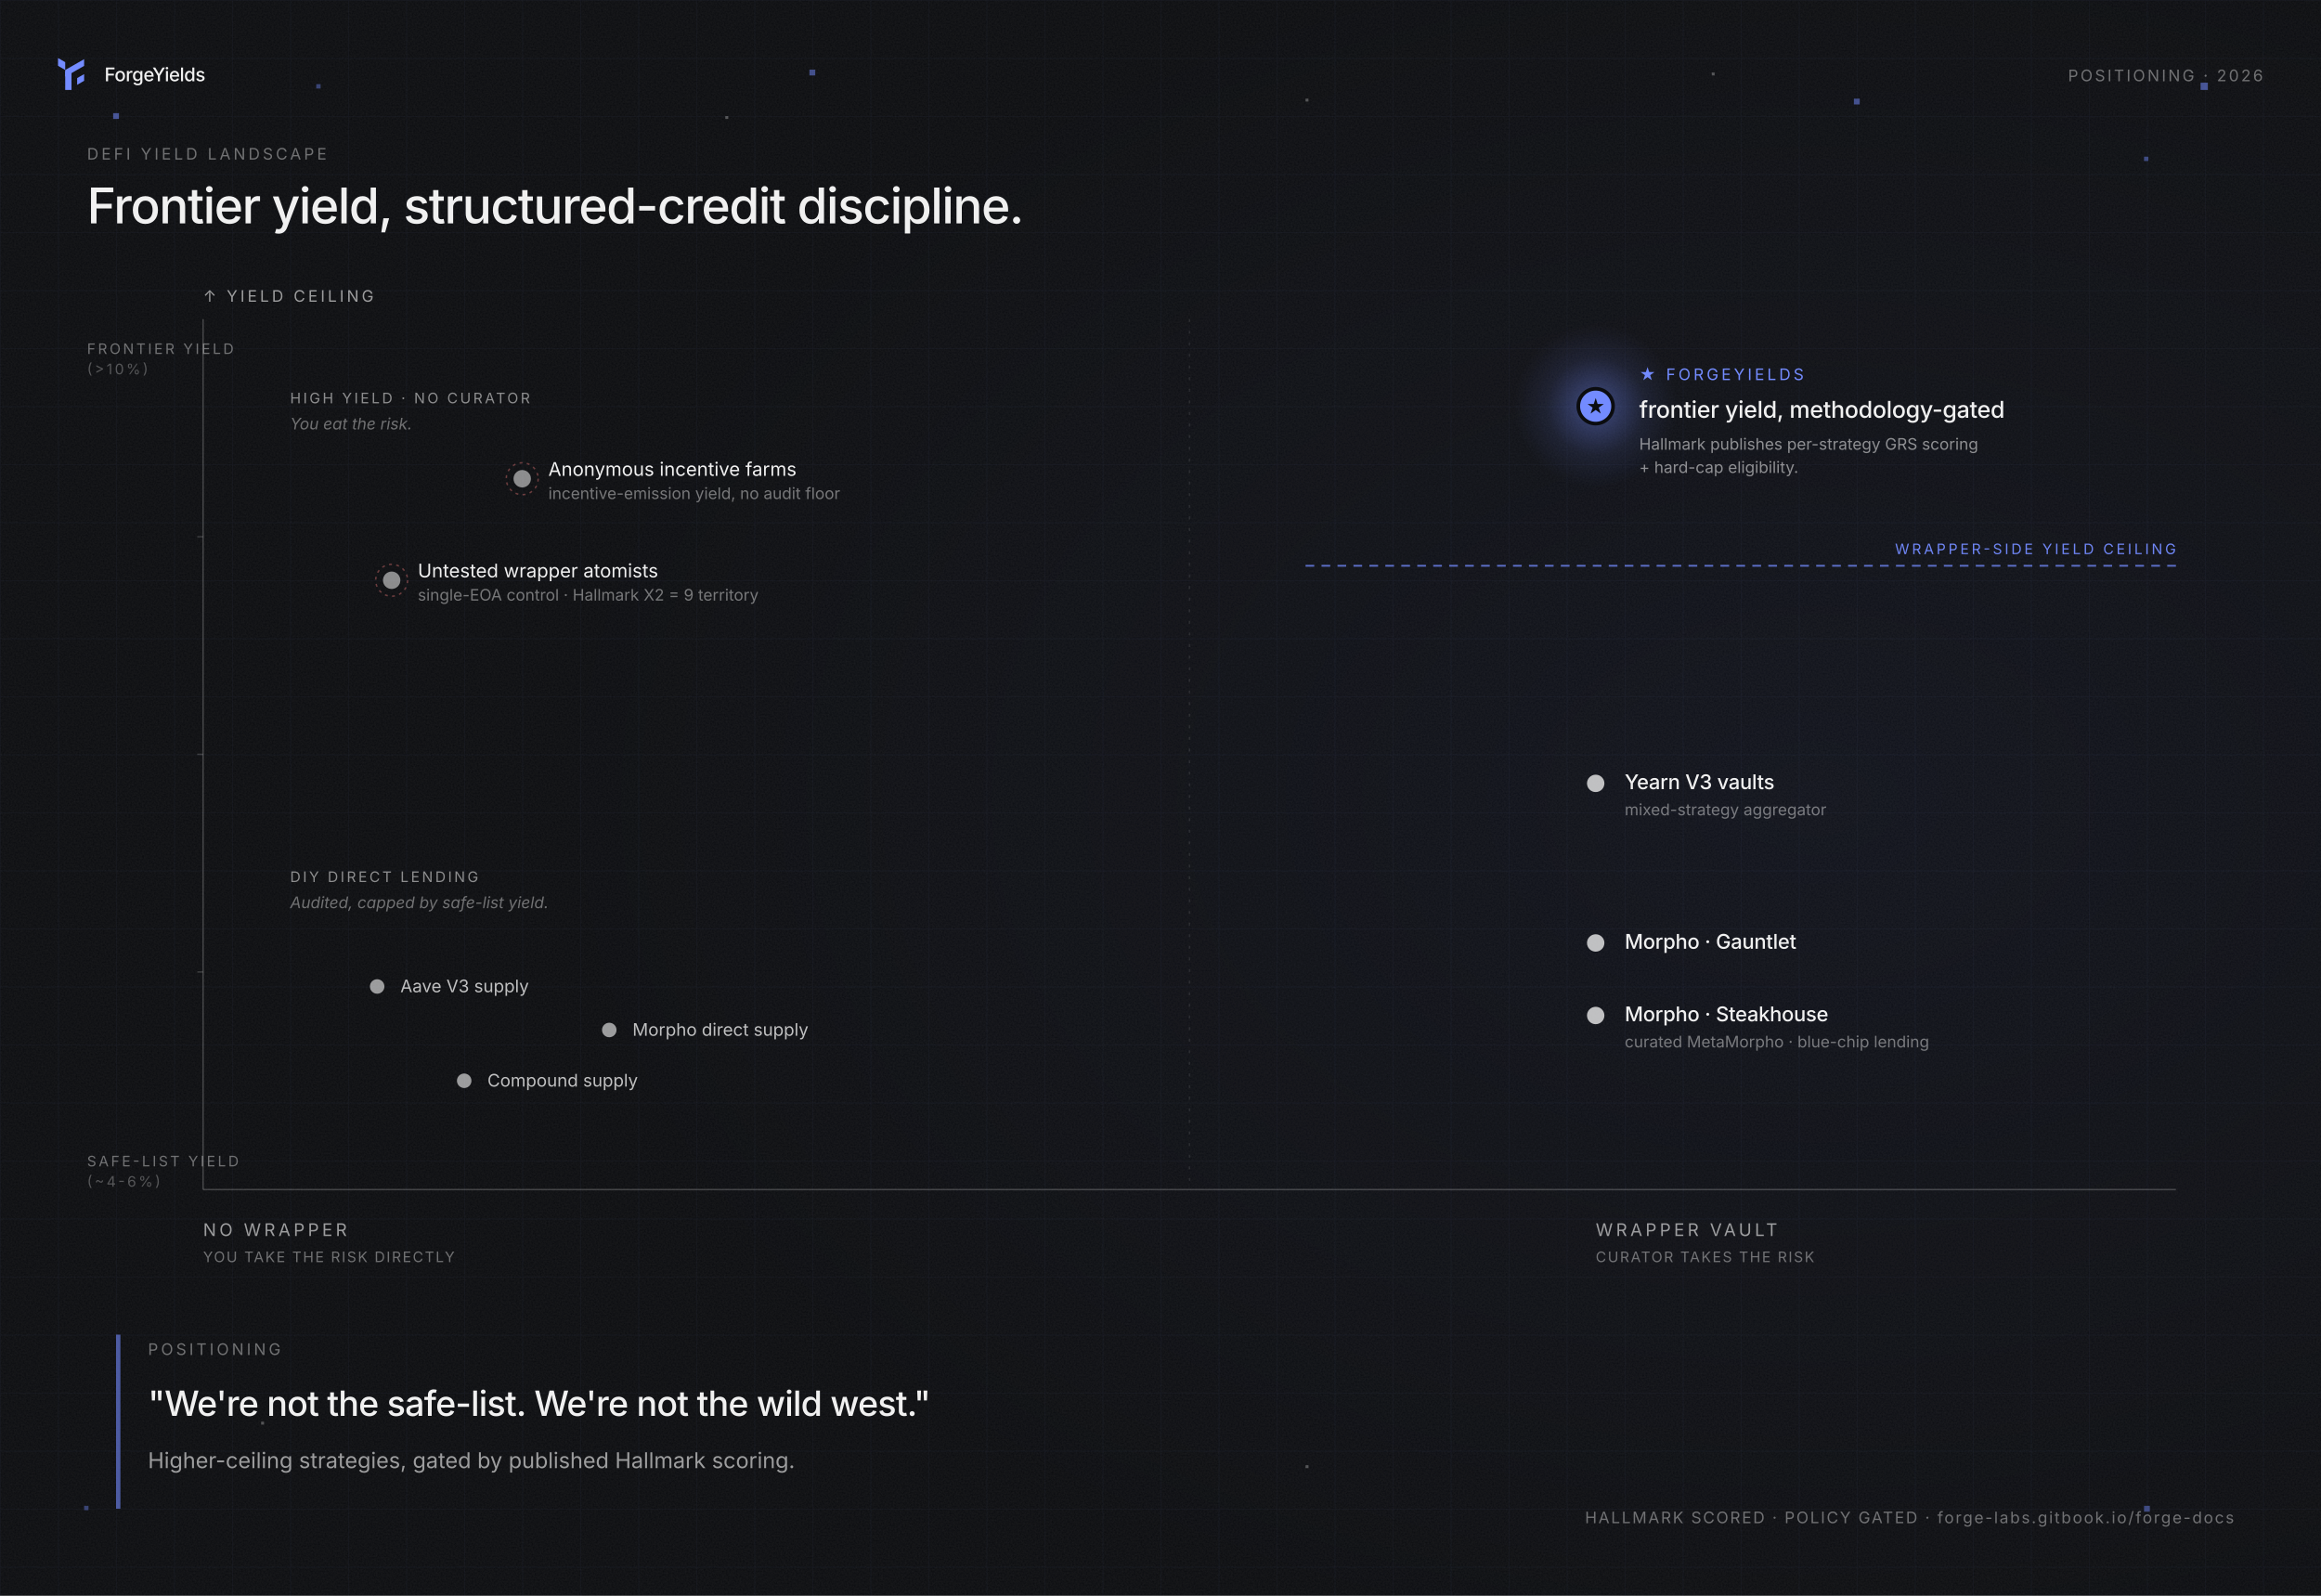
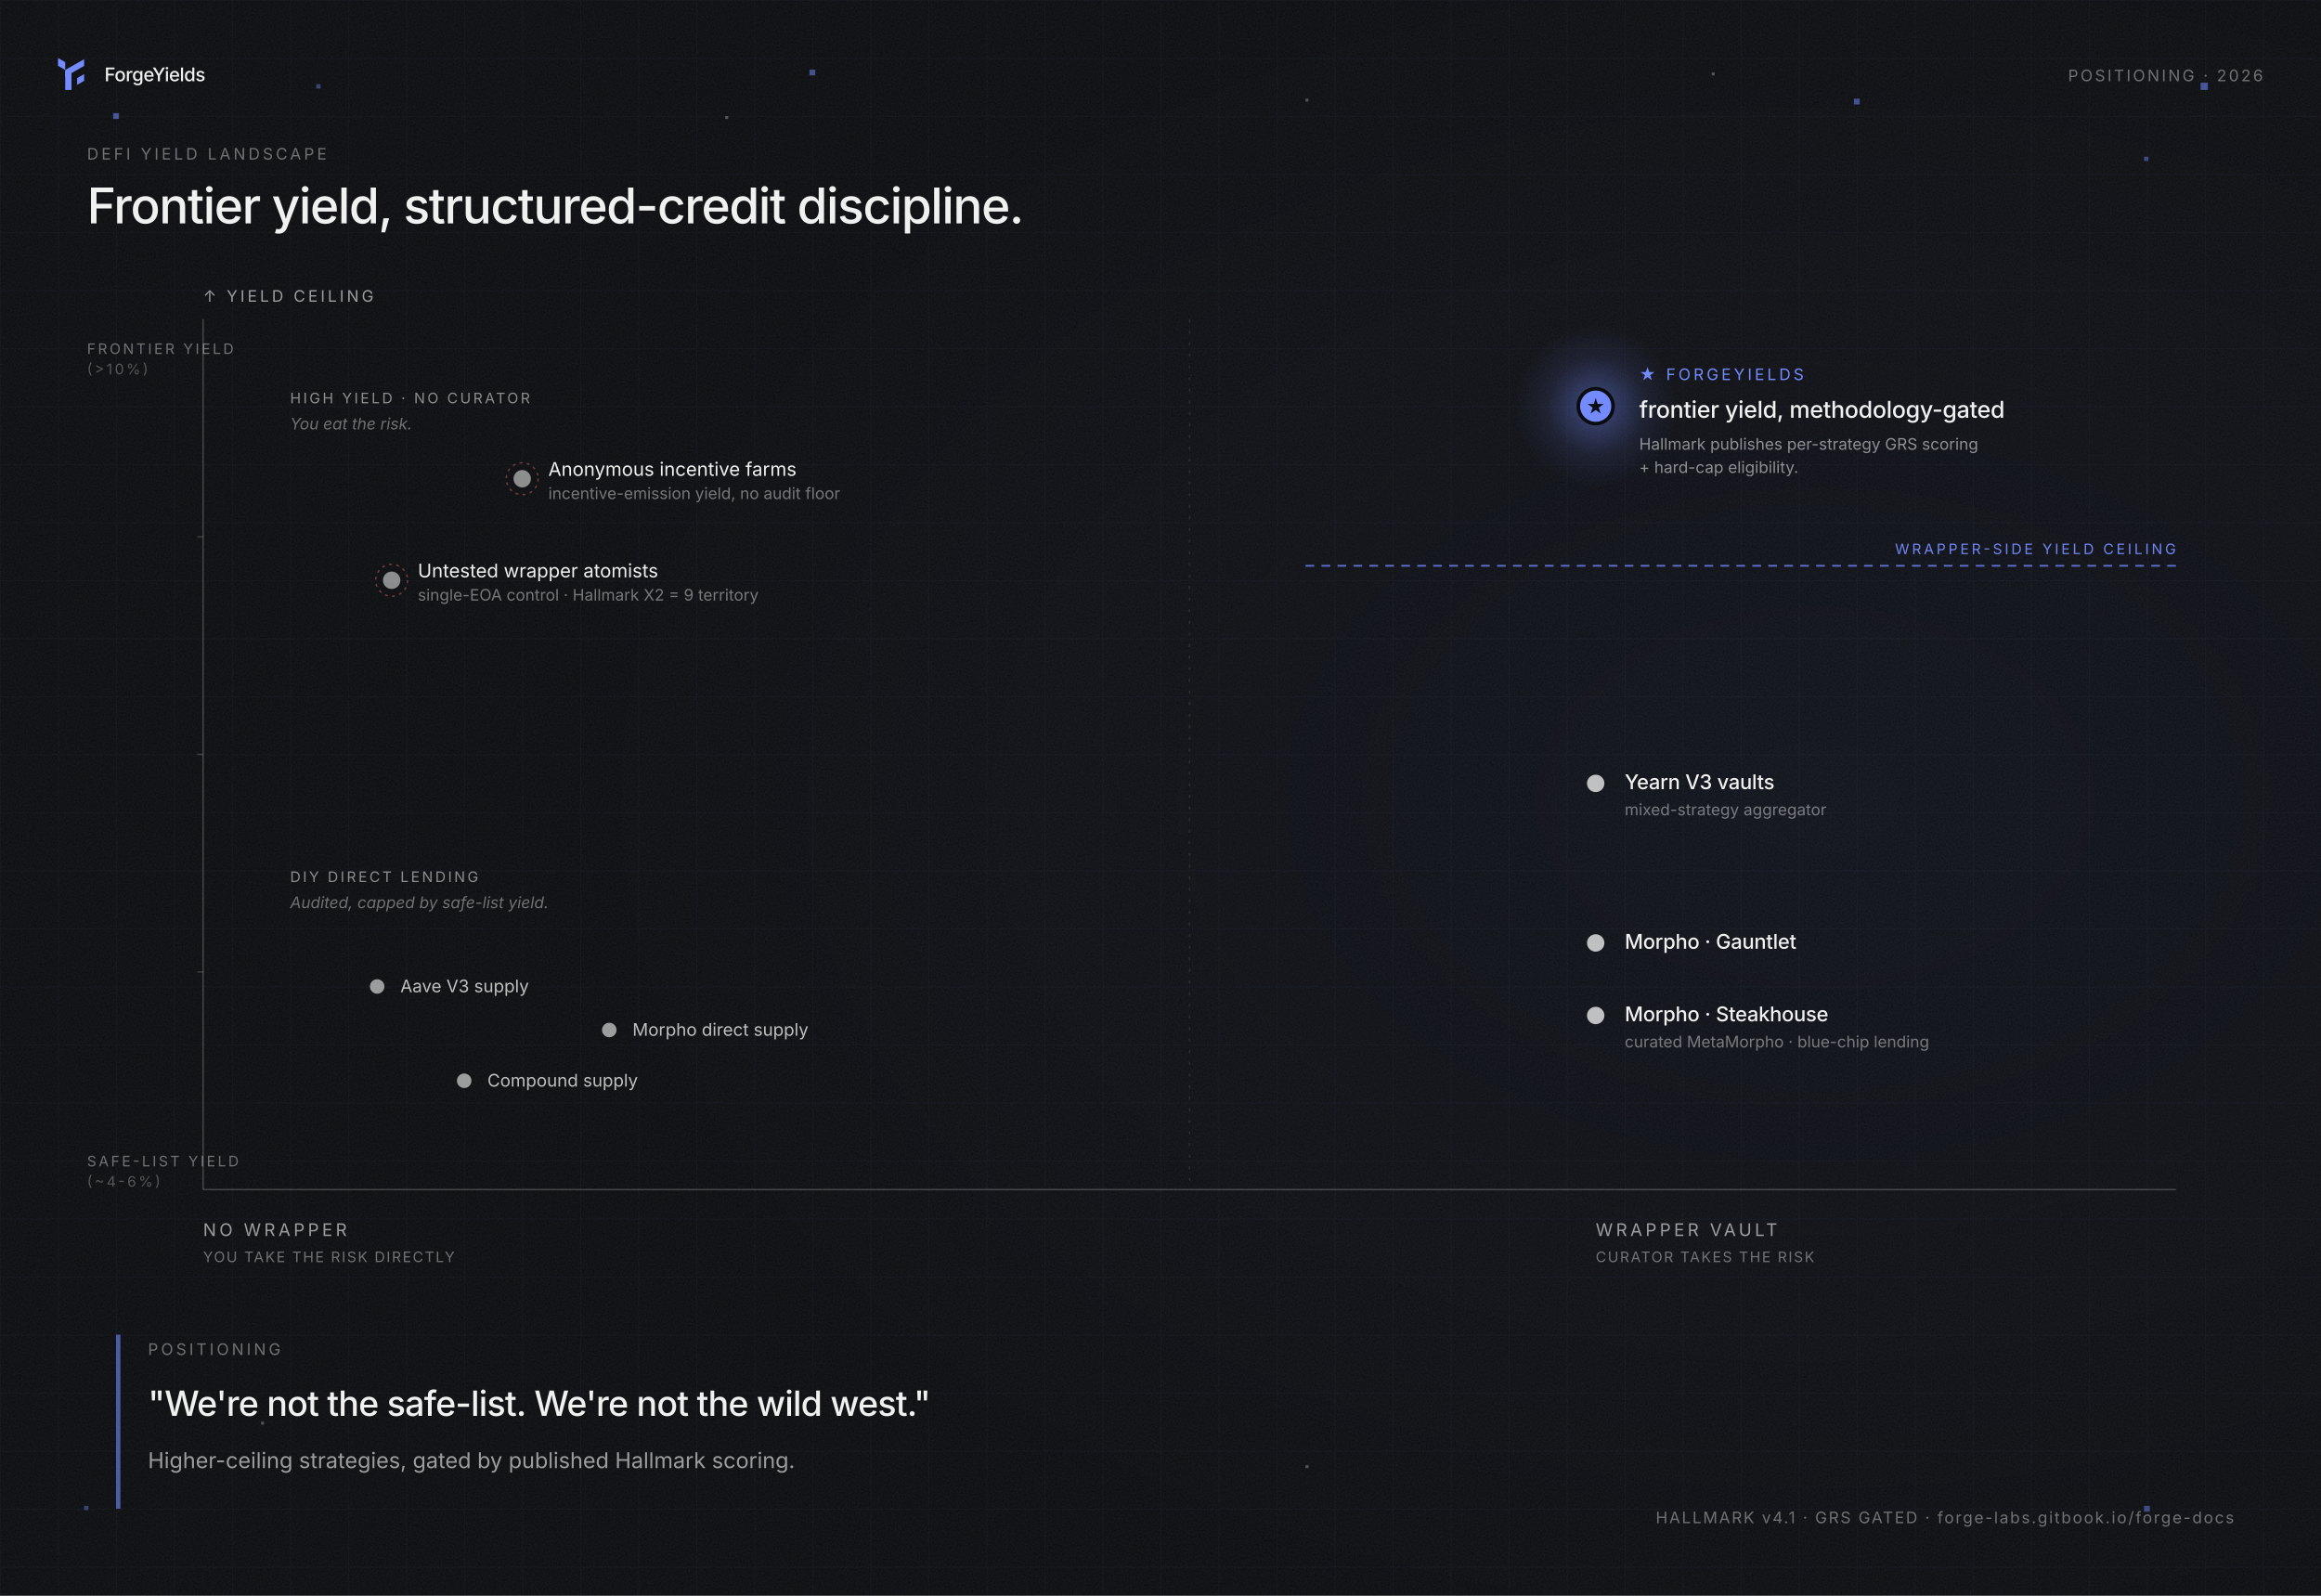
<svg xmlns="http://www.w3.org/2000/svg" width="1600" height="1100" viewBox="0 0 1600 1100">
  <defs>
    <pattern id="grid" x="0" y="0" width="40" height="40" patternUnits="userSpaceOnUse">
      <path d="M 40 0 L 0 0 0 40" fill="none" stroke="rgba(115,139,255,0.05)" stroke-width="1" />
    </pattern>
    <radialGradient id="rightWash" cx="78%" cy="50%" r="55%">
      <stop offset="0%" stop-color="rgba(115,139,255,0.05)" />
      <stop offset="100%" stop-color="rgba(115,139,255,0)" />
    </radialGradient>
    <radialGradient id="fyHalo" cx="50%" cy="50%" r="50%">
      <stop offset="0%" stop-color="rgba(115,139,255,0.45)" />
      <stop offset="60%" stop-color="rgba(115,139,255,0.10)" />
      <stop offset="100%" stop-color="rgba(115,139,255,0)" />
    </radialGradient>
    <filter id="grain" x="0%" y="0%" width="100%" height="100%">
      <feTurbulence type="fractalNoise" baseFrequency="0.85" numOctaves="2" seed="3" />
      <feColorMatrix values="0 0 0 0 1   0 0 0 0 1   0 0 0 0 1   0 0 0 0.18 0" />
      <feComposite in2="SourceGraphic" operator="in" />
    </filter>
  </defs>
  <rect width="1600" height="1100" fill="#0B0C0F" />
  <rect width="1600" height="1100" fill="url(#grid)" />
  <rect width="1600" height="1100" filter="url(#grain)" opacity="0.35" />
  <rect width="1600" height="1100" fill="url(#rightWash)" />
  <g fill="#738BFF">
    <rect x="78" y="78" width="4" height="4" opacity="0.55" />
    <rect x="218" y="58" width="3" height="3" opacity="0.4" />
    <rect x="558" y="48" width="4" height="4" opacity="0.5" />
    <rect x="1278" y="68" width="4" height="4" opacity="0.5" />
    <rect x="1478" y="108" width="3" height="3" opacity="0.45" />
    <rect x="1517" y="57" width="5" height="5" opacity="0.55" />
    <rect x="58" y="1038" width="3" height="3" opacity="0.4" />
    <rect x="1478" y="1038" width="4" height="4" opacity="0.45" />
  </g>
  <g fill="rgba(240,240,240,0.30)">
    <rect x="500" y="80" width="2" height="2" />
    <rect x="900" y="68" width="2" height="2" />
    <rect x="1180" y="50" width="2" height="2" />
    <rect x="180" y="980" width="2" height="2" />
    <rect x="900" y="1010" width="2" height="2" />
  </g>
  <g transform="translate(40,40)">
    <g transform="translate(0,0) scale(0.3006779,0.3006779)" fill="#738BFF">
      <path d="M 16.479 30.228 L 30.904 30.228 L 30.904 73.168 L 16.479 73.168 Z" />
      <path d="M 16.479 42.775 L 16.479 27.406 L 59.839 2.614 L 59.839 17.984 Z" />
      <path d="M 16.505 27.339 L 16.505 9.434 L 0 0 L 0.001 17.905 Z" />
      <path d="M 43.839 61.36 L 43.839 45.99 L 59.864 36.84 L 59.864 52.209 Z" />
    </g>
    <text x="32" y="16" font-family="&quot;Hanken Grotesk&quot;,&quot;Inter&quot;,system-ui,sans-serif" font-size="13" font-weight="500" fill="#F0F0F0" letter-spacing="-0.02em">ForgeYields</text>
  </g>
  <text x="1560" y="56" font-family="&quot;Hanken Grotesk&quot;,&quot;Inter&quot;,system-ui,sans-serif" font-size="11" letter-spacing="0.14em" fill="rgba(240,240,240,0.42)" text-anchor="end">POSITIONING · 2026</text>
  <g transform="translate(60,110)">
    <text font-family="&quot;Hanken Grotesk&quot;,&quot;Inter&quot;,system-ui,sans-serif" font-size="11" letter-spacing="0.18em" fill="rgba(240,240,240,0.42)" y="0">DEFI YIELD LANDSCAPE</text>
    <text font-family="&quot;Hanken Grotesk&quot;,&quot;Inter&quot;,system-ui,sans-serif" font-size="34" font-weight="500" letter-spacing="-0.025em" fill="#F0F0F0" y="44">Frontier yield, structured-credit discipline.</text>
  </g>
  <line x1="140" y1="220" x2="140" y2="820" stroke="rgba(240,240,240,0.22)" stroke-width="1" />
  <line x1="140" y1="820" x2="1500" y2="820" stroke="rgba(240,240,240,0.22)" stroke-width="1" />
  <line x1="820" y1="220" x2="820" y2="820" stroke="rgba(240,240,240,0.10)" stroke-width="1" stroke-dasharray="2 6" />
  <text font-family="&quot;Hanken Grotesk&quot;,&quot;Inter&quot;,system-ui,sans-serif" font-size="11" letter-spacing="0.18em" fill="rgba(240,240,240,0.62)" x="140" y="208">↑ YIELD CEILING</text>
  <g font-family="&quot;Hanken Grotesk&quot;,&quot;Inter&quot;,system-ui,sans-serif" font-size="10" letter-spacing="0.16em" fill="rgba(240,240,240,0.42)">
    <text x="60" y="244">FRONTIER YIELD</text>
    <text x="60" y="258" fill="rgba(240,240,240,0.30)">(&gt;10%)</text>
    <text x="60" y="804">SAFE-LIST YIELD</text>
    <text x="60" y="818" fill="rgba(240,240,240,0.30)">(~4-6%)</text>
  </g>
  <g stroke="rgba(240,240,240,0.18)">
    <line x1="136" y1="370" x2="140" y2="370" />
    <line x1="136" y1="520" x2="140" y2="520" />
    <line x1="136" y1="670" x2="140" y2="670" />
  </g>
  <g font-family="&quot;Hanken Grotesk&quot;,&quot;Inter&quot;,system-ui,sans-serif">
    <text font-size="12" letter-spacing="0.18em" fill="rgba(240,240,240,0.62)" x="140" y="852">NO WRAPPER</text>
    <text font-size="10" letter-spacing="0.10em" fill="rgba(240,240,240,0.42)" x="140" y="870">YOU TAKE THE RISK DIRECTLY</text>
    <text font-size="12" letter-spacing="0.18em" fill="rgba(240,240,240,0.62)" x="1100" y="852">WRAPPER VAULT</text>
    <text font-size="10" letter-spacing="0.10em" fill="rgba(240,240,240,0.42)" x="1100" y="870">CURATOR TAKES THE RISK</text>
  </g>
  <g>
    <text font-family="&quot;Hanken Grotesk&quot;,&quot;Inter&quot;,system-ui,sans-serif" font-size="10" letter-spacing="0.16em" fill="rgba(240,240,240,0.55)" x="200" y="278">HIGH YIELD · NO CURATOR</text>
    <text font-family="&quot;Hanken Grotesk&quot;,&quot;Inter&quot;,system-ui,sans-serif" font-size="11" fill="rgba(240,240,240,0.42)" x="200" y="296" font-style="italic">You eat the risk.</text>
    <g>
      <circle cx="360" cy="330" r="6" fill="rgba(240,240,240,0.55)" />
      <circle cx="360" cy="330" r="11" fill="none" stroke="rgba(217,112,112,0.45)" stroke-width="1" stroke-dasharray="2 3" />
      <text font-family="&quot;Hanken Grotesk&quot;,&quot;Inter&quot;,system-ui,sans-serif" font-size="13" fill="#F0F0F0" x="378" y="328">Anonymous incentive farms</text>
      <text font-family="&quot;Hanken Grotesk&quot;,&quot;Inter&quot;,system-ui,sans-serif" font-size="11" fill="rgba(240,240,240,0.45)" x="378" y="344">incentive-emission yield, no audit floor</text>
    </g>
    <g>
      <circle cx="270" cy="400" r="6" fill="rgba(240,240,240,0.55)" />
      <circle cx="270" cy="400" r="11" fill="none" stroke="rgba(217,112,112,0.45)" stroke-width="1" stroke-dasharray="2 3" />
      <text font-family="&quot;Hanken Grotesk&quot;,&quot;Inter&quot;,system-ui,sans-serif" font-size="13" fill="#F0F0F0" x="288" y="398">Untested wrapper atomists</text>
      <text font-family="&quot;Hanken Grotesk&quot;,&quot;Inter&quot;,system-ui,sans-serif" font-size="11" fill="rgba(240,240,240,0.45)" x="288" y="414">single-EOA control · Hallmark X2 = 9 territory</text>
    </g>
  </g>
  <g>
    <text font-family="&quot;Hanken Grotesk&quot;,&quot;Inter&quot;,system-ui,sans-serif" font-size="10" letter-spacing="0.16em" fill="rgba(240,240,240,0.55)" x="200" y="608">DIY DIRECT LENDING</text>
    <text font-family="&quot;Hanken Grotesk&quot;,&quot;Inter&quot;,system-ui,sans-serif" font-size="11" fill="rgba(240,240,240,0.42)" x="200" y="626" font-style="italic">Audited, capped by safe-list yield.</text>
    <g>
      <circle cx="260" cy="680" r="5" fill="rgba(240,240,240,0.62)" />
      <text font-family="&quot;Hanken Grotesk&quot;,&quot;Inter&quot;,system-ui,sans-serif" font-size="12" fill="rgba(240,240,240,0.78)" x="276" y="684">Aave V3 supply</text>
    </g>
    <g>
      <circle cx="420" cy="710" r="5" fill="rgba(240,240,240,0.62)" />
      <text font-family="&quot;Hanken Grotesk&quot;,&quot;Inter&quot;,system-ui,sans-serif" font-size="12" fill="rgba(240,240,240,0.78)" x="436" y="714">Morpho direct supply</text>
    </g>
    <g>
      <circle cx="320" cy="745" r="5" fill="rgba(240,240,240,0.62)" />
      <text font-family="&quot;Hanken Grotesk&quot;,&quot;Inter&quot;,system-ui,sans-serif" font-size="12" fill="rgba(240,240,240,0.78)" x="336" y="749">Compound supply</text>
    </g>
  </g>
  <g>
    <line x1="900" y1="390" x2="1500" y2="390" stroke="#738BFF" stroke-width="1.25" stroke-dasharray="6 5" opacity="0.75" />
    <text font-family="&quot;Hanken Grotesk&quot;,&quot;Inter&quot;,system-ui,sans-serif" font-size="10" letter-spacing="0.18em" fill="#738BFF" x="1500" y="382" text-anchor="end" opacity="0.95">WRAPPER-SIDE YIELD CEILING</text>
  </g>
  <g>
    <circle cx="1100" cy="540" r="6" fill="rgba(240,240,240,0.78)" />
    <text font-family="&quot;Hanken Grotesk&quot;,&quot;Inter&quot;,system-ui,sans-serif" font-size="14" font-weight="500" fill="#F0F0F0" x="1120" y="544" letter-spacing="-0.01em">Yearn V3 vaults</text>
    <text font-family="&quot;Hanken Grotesk&quot;,&quot;Inter&quot;,system-ui,sans-serif" font-size="11" fill="rgba(240,240,240,0.45)" x="1120" y="562">mixed-strategy aggregator</text>
  </g>
  <g>
    <circle cx="1100" cy="650" r="6" fill="rgba(240,240,240,0.78)" />
    <text font-family="&quot;Hanken Grotesk&quot;,&quot;Inter&quot;,system-ui,sans-serif" font-size="14" font-weight="500" fill="#F0F0F0" x="1120" y="654" letter-spacing="-0.01em">Morpho · Gauntlet</text>
  </g>
  <g>
    <circle cx="1100" cy="700" r="6" fill="rgba(240,240,240,0.78)" />
    <text font-family="&quot;Hanken Grotesk&quot;,&quot;Inter&quot;,system-ui,sans-serif" font-size="14" font-weight="500" fill="#F0F0F0" x="1120" y="704" letter-spacing="-0.01em">Morpho · Steakhouse</text>
    <text font-family="&quot;Hanken Grotesk&quot;,&quot;Inter&quot;,system-ui,sans-serif" font-size="11" fill="rgba(240,240,240,0.45)" x="1120" y="722">curated MetaMorpho · blue-chip lending</text>
  </g>
  <g>
    <circle cx="1100" cy="280" r="56" fill="url(#fyHalo)" />
    <circle cx="1100" cy="280" r="12" fill="#738BFF" stroke="#0B0C0F" stroke-width="2.5" />
    <text font-family="&quot;Hanken Grotesk&quot;,&quot;Inter&quot;,system-ui,sans-serif" font-size="13" font-weight="600" fill="#0B0C0F" x="1100" y="285" text-anchor="middle">★</text>
    <text font-family="&quot;Hanken Grotesk&quot;,&quot;Inter&quot;,system-ui,sans-serif" font-size="11" letter-spacing="0.18em" fill="#738BFF" x="1130" y="262">★ FORGEYIELDS</text>
    <text font-family="&quot;Hanken Grotesk&quot;,&quot;Inter&quot;,system-ui,sans-serif" font-size="16" font-weight="500" fill="#F0F0F0" x="1130" y="288" letter-spacing="-0.01em">frontier yield, methodology-gated</text>
    <text font-family="&quot;Hanken Grotesk&quot;,&quot;Inter&quot;,system-ui,sans-serif" font-size="11" fill="rgba(240,240,240,0.55)" x="1130" y="310">Hallmark publishes per-strategy GRS scoring</text>
    <text font-family="&quot;Hanken Grotesk&quot;,&quot;Inter&quot;,system-ui,sans-serif" font-size="11" fill="rgba(240,240,240,0.55)" x="1130" y="326">+ hard-cap eligibility.</text>
  </g>
  <g transform="translate(80, 920)">
    <rect x="0" y="0" width="3" height="120" fill="#738BFF" opacity="0.6" />
    <text font-family="&quot;Hanken Grotesk&quot;,&quot;Inter&quot;,system-ui,sans-serif" font-size="11" letter-spacing="0.18em" fill="rgba(240,240,240,0.42)" x="22" y="14">POSITIONING</text>
    <text font-family="&quot;Hanken Grotesk&quot;,&quot;Inter&quot;,system-ui,sans-serif" font-size="24" font-weight="500" letter-spacing="-0.02em" fill="#F0F0F0" x="22" y="56">"We're not the safe-list. We're not the wild west."</text>
    <text font-family="&quot;Hanken Grotesk&quot;,&quot;Inter&quot;,system-ui,sans-serif" font-size="15" fill="rgba(240,240,240,0.62)" x="22" y="92">Higher-ceiling strategies, gated by published Hallmark scoring.</text>
  </g>
-   <text x="1540" y="1050" font-family="&quot;Hanken Grotesk&quot;,&quot;Inter&quot;,system-ui,sans-serif" font-size="11" letter-spacing="0.10em" fill="rgba(240,240,240,0.42)" text-anchor="end">HALLMARK SCORED · POLICY GATED · forge-labs.gitbook.io/forge-docs</text>
+   <text x="1540" y="1050" font-family="&quot;Hanken Grotesk&quot;,&quot;Inter&quot;,system-ui,sans-serif" font-size="11" letter-spacing="0.10em" fill="rgba(240,240,240,0.42)" text-anchor="end">HALLMARK v4.1 · GRS GATED · forge-labs.gitbook.io/forge-docs</text>
</svg>
